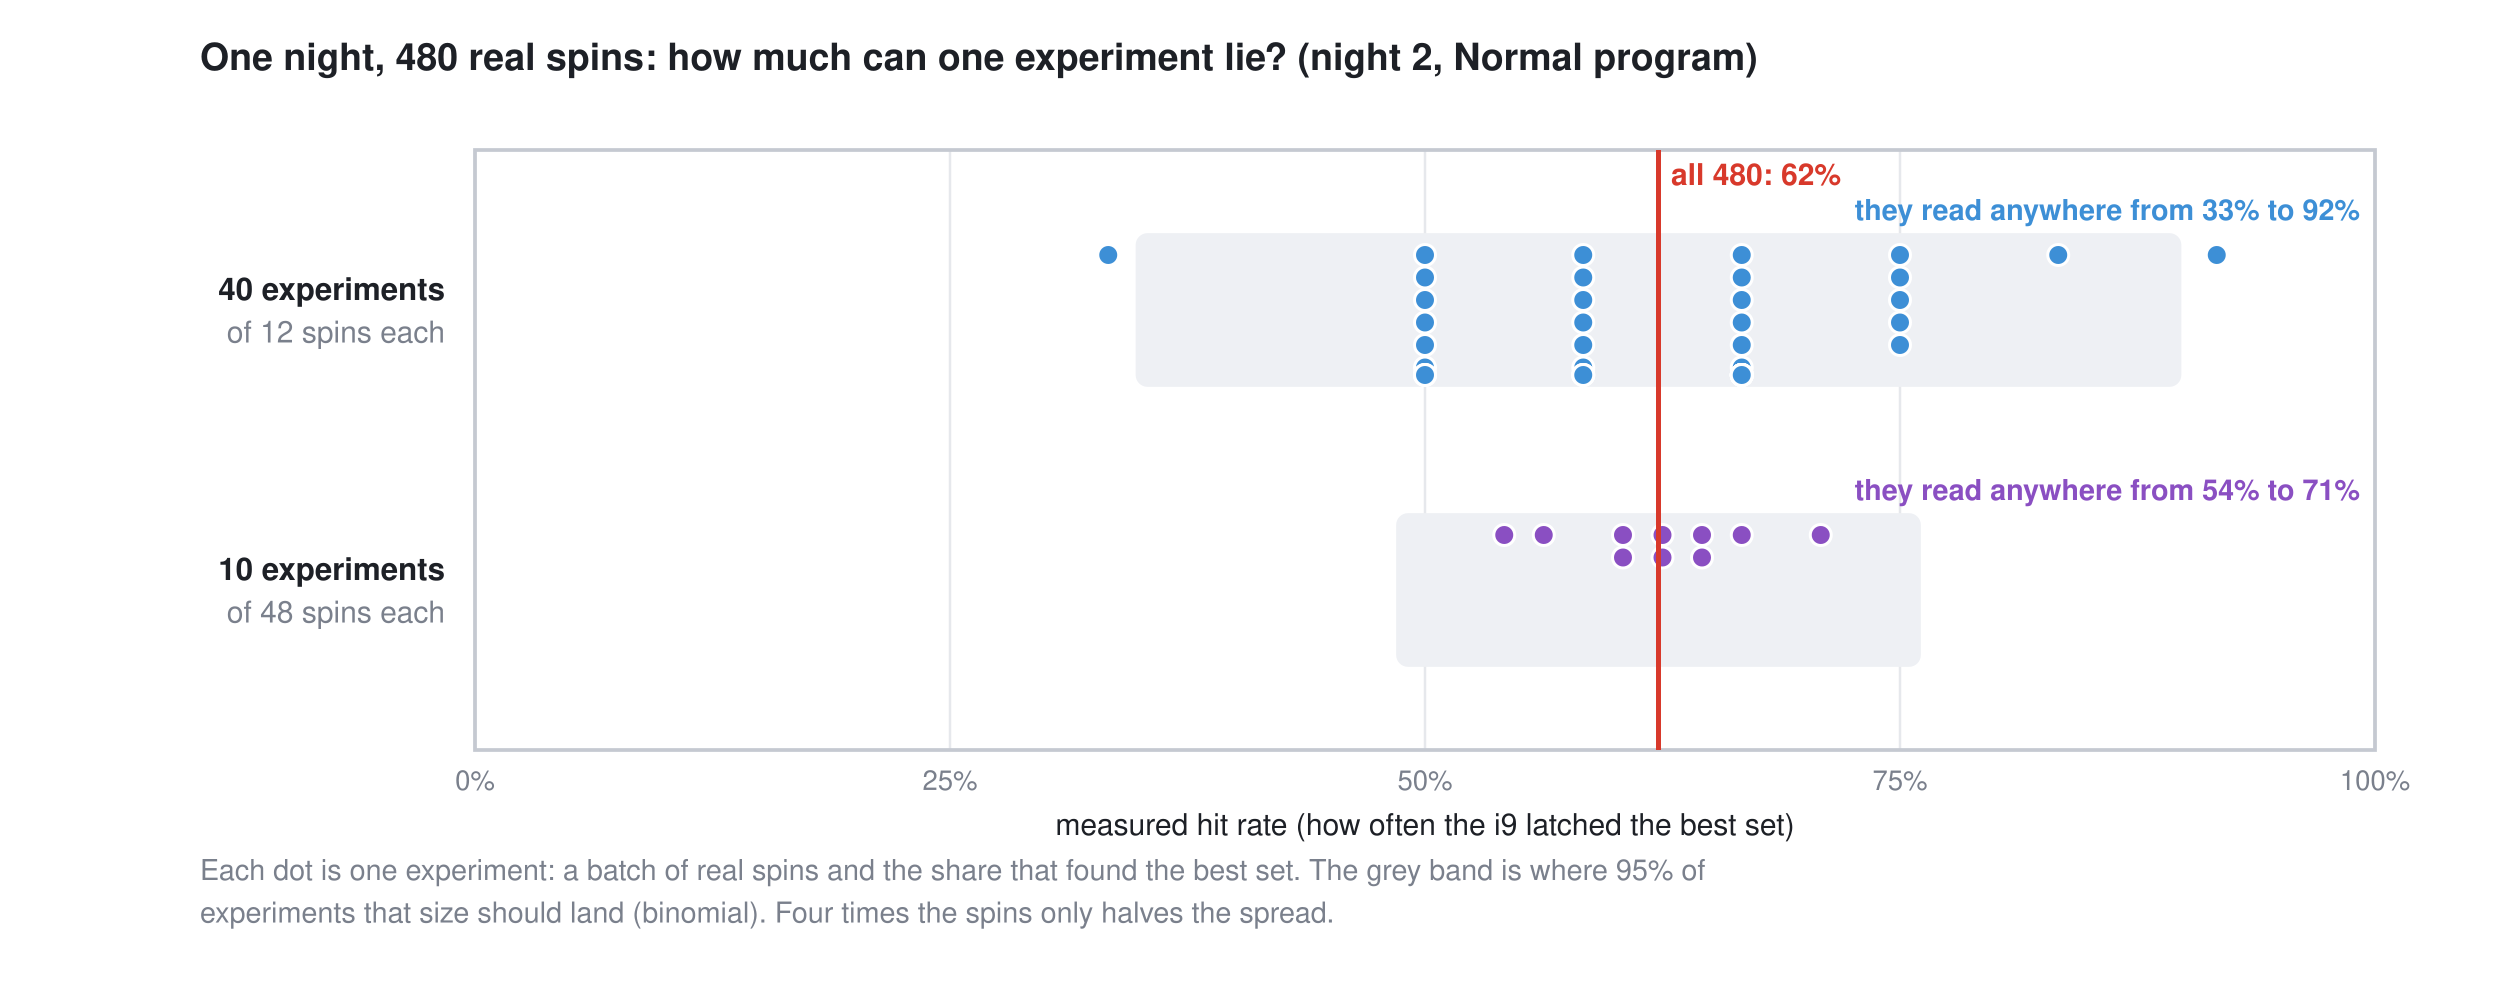
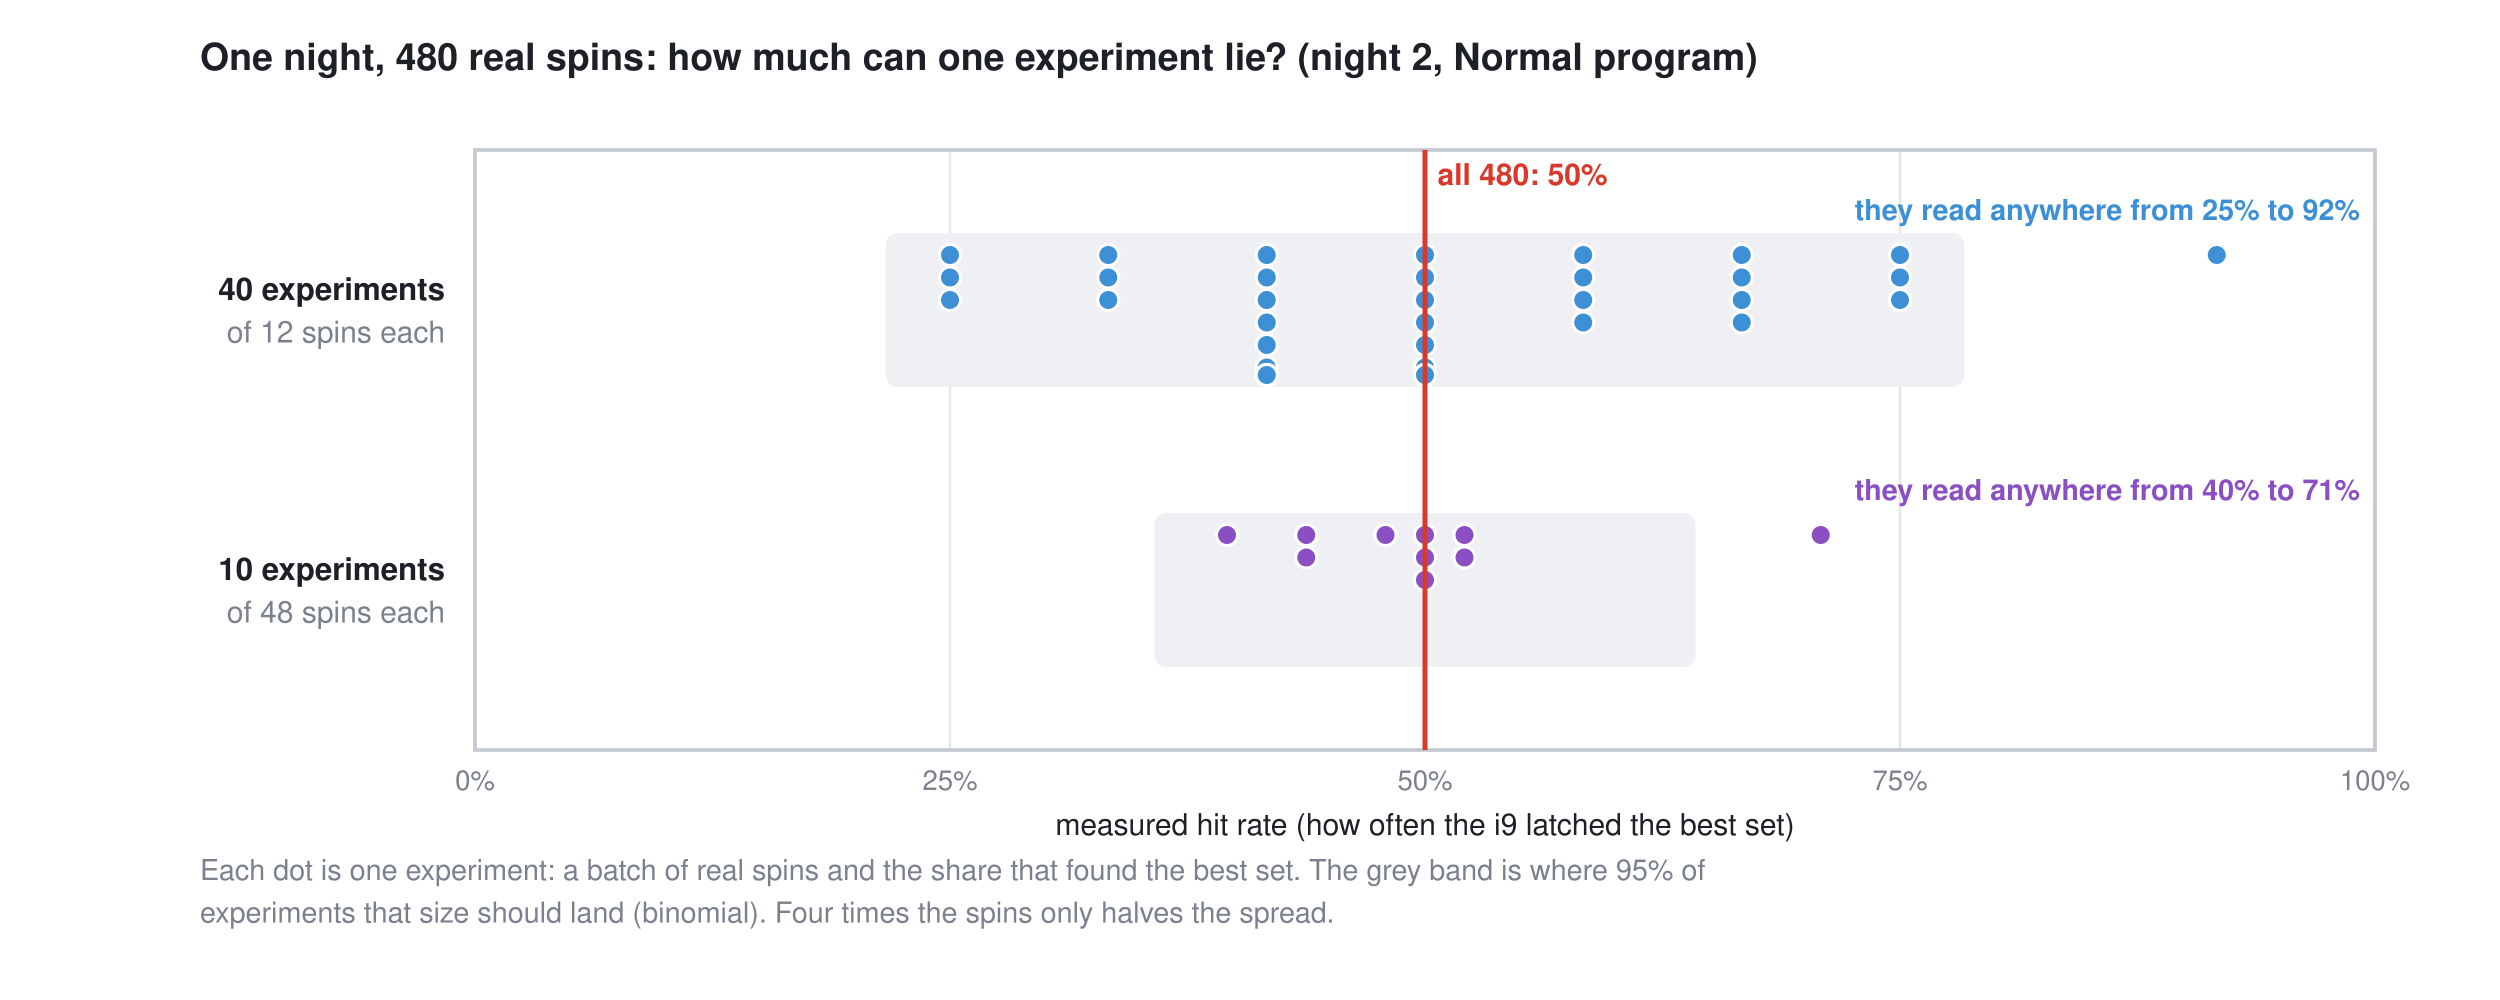
<svg xmlns="http://www.w3.org/2000/svg" viewBox="0 0 1000 400" width="1000" height="400" font-family="Segoe UI, Helvetica, Arial, sans-serif">
  <rect width="1000" height="400" fill="#ffffff" />
  <text x="80.0" y="28.0" font-size="15" fill="#1d2026" text-anchor="start" font-weight="bold">One night, 480 real spins: how much can one experiment lie? (night 2, Normal program)</text>
  <line x1="190.0" y1="60.0" x2="190.0" y2="300.0" stroke="#e6e8ec" stroke-width="1" />
  <text x="190.0" y="316.0" font-size="11" fill="#7a808c" text-anchor="middle" font-weight="normal">0%</text>
  <line x1="380.0" y1="60.0" x2="380.0" y2="300.0" stroke="#e6e8ec" stroke-width="1" />
  <text x="380.0" y="316.0" font-size="11" fill="#7a808c" text-anchor="middle" font-weight="normal">25%</text>
  <line x1="570.0" y1="60.0" x2="570.0" y2="300.0" stroke="#e6e8ec" stroke-width="1" />
  <text x="570.0" y="316.0" font-size="11" fill="#7a808c" text-anchor="middle" font-weight="normal">50%</text>
  <line x1="760.0" y1="60.0" x2="760.0" y2="300.0" stroke="#e6e8ec" stroke-width="1" />
  <text x="760.0" y="316.0" font-size="11" fill="#7a808c" text-anchor="middle" font-weight="normal">75%</text>
  <line x1="950.0" y1="60.0" x2="950.0" y2="300.0" stroke="#e6e8ec" stroke-width="1" />
  <text x="950.0" y="316.0" font-size="11" fill="#7a808c" text-anchor="middle" font-weight="normal">100%</text>
  <rect x="190.0" y="60.0" width="760.0" height="240.0" rx="0" fill="none" stroke="#c5c9d1" stroke-width="1.5" />
  <text x="570.0" y="334.0" font-size="12" fill="#1d2026" text-anchor="middle" font-weight="normal">measured hit rate (how often the i9 latched the best set)</text>
-   <rect x="455.0" y="94.0" width="416.8" height="60.0" rx="4" fill="#eef0f4" stroke="#eef0f4" stroke-width="1.5" />
+   <rect x="355.0" y="94.0" width="430.0" height="60.0" rx="4" fill="#eef0f4" stroke="#eef0f4" stroke-width="1.5" />
+   <circle cx="570.0" cy="102.0" r="4.2" fill="#3d8fd6" stroke="#ffffff" stroke-width="1.2" />
+   <circle cx="506.7" cy="102.0" r="4.2" fill="#3d8fd6" stroke="#ffffff" stroke-width="1.2" />
+   <circle cx="570.0" cy="111.0" r="4.2" fill="#3d8fd6" stroke="#ffffff" stroke-width="1.2" />
+   <circle cx="443.3" cy="102.0" r="4.2" fill="#3d8fd6" stroke="#ffffff" stroke-width="1.2" />
+   <circle cx="570.0" cy="120.0" r="4.2" fill="#3d8fd6" stroke="#ffffff" stroke-width="1.2" />
+   <circle cx="506.7" cy="111.0" r="4.2" fill="#3d8fd6" stroke="#ffffff" stroke-width="1.2" />
  <circle cx="633.3" cy="102.0" r="4.2" fill="#3d8fd6" stroke="#ffffff" stroke-width="1.2" />
+   <circle cx="570.0" cy="129.0" r="4.2" fill="#3d8fd6" stroke="#ffffff" stroke-width="1.2" />
+   <circle cx="506.7" cy="120.0" r="4.2" fill="#3d8fd6" stroke="#ffffff" stroke-width="1.2" />
+   <circle cx="570.0" cy="138.0" r="4.2" fill="#3d8fd6" stroke="#ffffff" stroke-width="1.2" />
+   <circle cx="696.7" cy="102.0" r="4.2" fill="#3d8fd6" stroke="#ffffff" stroke-width="1.2" />
+   <circle cx="570.0" cy="147.0" r="4.2" fill="#3d8fd6" stroke="#ffffff" stroke-width="1.2" />
+   <circle cx="506.7" cy="129.0" r="4.2" fill="#3d8fd6" stroke="#ffffff" stroke-width="1.2" />
+   <circle cx="570.0" cy="150.0" r="4.2" fill="#3d8fd6" stroke="#ffffff" stroke-width="1.2" />
+   <circle cx="633.3" cy="111.0" r="4.2" fill="#3d8fd6" stroke="#ffffff" stroke-width="1.2" />
+   <circle cx="506.7" cy="138.0" r="4.2" fill="#3d8fd6" stroke="#ffffff" stroke-width="1.2" />
+   <circle cx="506.7" cy="147.0" r="4.2" fill="#3d8fd6" stroke="#ffffff" stroke-width="1.2" />
+   <circle cx="380.0" cy="102.0" r="4.2" fill="#3d8fd6" stroke="#ffffff" stroke-width="1.2" />
  <circle cx="760.0" cy="102.0" r="4.2" fill="#3d8fd6" stroke="#ffffff" stroke-width="1.2" />
-   <circle cx="696.7" cy="102.0" r="4.2" fill="#3d8fd6" stroke="#ffffff" stroke-width="1.2" />
-   <circle cx="570.0" cy="102.0" r="4.2" fill="#3d8fd6" stroke="#ffffff" stroke-width="1.2" />
-   <circle cx="633.3" cy="111.0" r="4.2" fill="#3d8fd6" stroke="#ffffff" stroke-width="1.2" />
-   <circle cx="633.3" cy="120.0" r="4.2" fill="#3d8fd6" stroke="#ffffff" stroke-width="1.2" />
-   <circle cx="633.3" cy="129.0" r="4.2" fill="#3d8fd6" stroke="#ffffff" stroke-width="1.2" />
  <circle cx="696.7" cy="111.0" r="4.2" fill="#3d8fd6" stroke="#ffffff" stroke-width="1.2" />
-   <circle cx="443.3" cy="102.0" r="4.2" fill="#3d8fd6" stroke="#ffffff" stroke-width="1.2" />
+   <circle cx="570.0" cy="150.0" r="4.2" fill="#3d8fd6" stroke="#ffffff" stroke-width="1.2" />
  <circle cx="696.7" cy="120.0" r="4.2" fill="#3d8fd6" stroke="#ffffff" stroke-width="1.2" />
  <circle cx="760.0" cy="111.0" r="4.2" fill="#3d8fd6" stroke="#ffffff" stroke-width="1.2" />
+   <circle cx="886.7" cy="102.0" r="4.2" fill="#3d8fd6" stroke="#ffffff" stroke-width="1.2" />
+   <circle cx="506.7" cy="150.0" r="4.2" fill="#3d8fd6" stroke="#ffffff" stroke-width="1.2" />
  <circle cx="696.7" cy="129.0" r="4.2" fill="#3d8fd6" stroke="#ffffff" stroke-width="1.2" />
-   <circle cx="570.0" cy="111.0" r="4.2" fill="#3d8fd6" stroke="#ffffff" stroke-width="1.2" />
-   <circle cx="696.7" cy="138.0" r="4.2" fill="#3d8fd6" stroke="#ffffff" stroke-width="1.2" />
-   <circle cx="570.0" cy="120.0" r="4.2" fill="#3d8fd6" stroke="#ffffff" stroke-width="1.2" />
-   <circle cx="570.0" cy="129.0" r="4.2" fill="#3d8fd6" stroke="#ffffff" stroke-width="1.2" />
+   <circle cx="443.3" cy="111.0" r="4.2" fill="#3d8fd6" stroke="#ffffff" stroke-width="1.2" />
+   <circle cx="633.3" cy="120.0" r="4.2" fill="#3d8fd6" stroke="#ffffff" stroke-width="1.2" />
+   <circle cx="570.0" cy="150.0" r="4.2" fill="#3d8fd6" stroke="#ffffff" stroke-width="1.2" />
+   <circle cx="633.3" cy="129.0" r="4.2" fill="#3d8fd6" stroke="#ffffff" stroke-width="1.2" />
+   <circle cx="380.0" cy="111.0" r="4.2" fill="#3d8fd6" stroke="#ffffff" stroke-width="1.2" />
+   <circle cx="506.7" cy="150.0" r="4.2" fill="#3d8fd6" stroke="#ffffff" stroke-width="1.2" />
+   <circle cx="443.3" cy="120.0" r="4.2" fill="#3d8fd6" stroke="#ffffff" stroke-width="1.2" />
  <circle cx="760.0" cy="120.0" r="4.2" fill="#3d8fd6" stroke="#ffffff" stroke-width="1.2" />
-   <circle cx="633.3" cy="138.0" r="4.2" fill="#3d8fd6" stroke="#ffffff" stroke-width="1.2" />
-   <circle cx="760.0" cy="129.0" r="4.2" fill="#3d8fd6" stroke="#ffffff" stroke-width="1.2" />
-   <circle cx="570.0" cy="138.0" r="4.2" fill="#3d8fd6" stroke="#ffffff" stroke-width="1.2" />
-   <circle cx="633.3" cy="147.0" r="4.2" fill="#3d8fd6" stroke="#ffffff" stroke-width="1.2" />
-   <circle cx="570.0" cy="147.0" r="4.2" fill="#3d8fd6" stroke="#ffffff" stroke-width="1.2" />
  <circle cx="570.0" cy="150.0" r="4.2" fill="#3d8fd6" stroke="#ffffff" stroke-width="1.2" />
-   <circle cx="696.7" cy="147.0" r="4.2" fill="#3d8fd6" stroke="#ffffff" stroke-width="1.2" />
-   <circle cx="760.0" cy="138.0" r="4.2" fill="#3d8fd6" stroke="#ffffff" stroke-width="1.2" />
-   <circle cx="823.3" cy="102.0" r="4.2" fill="#3d8fd6" stroke="#ffffff" stroke-width="1.2" />
-   <circle cx="696.7" cy="150.0" r="4.2" fill="#3d8fd6" stroke="#ffffff" stroke-width="1.2" />
-   <circle cx="633.3" cy="150.0" r="4.2" fill="#3d8fd6" stroke="#ffffff" stroke-width="1.2" />
-   <circle cx="886.7" cy="102.0" r="4.2" fill="#3d8fd6" stroke="#ffffff" stroke-width="1.2" />
-   <circle cx="633.3" cy="150.0" r="4.2" fill="#3d8fd6" stroke="#ffffff" stroke-width="1.2" />
+   <circle cx="506.7" cy="150.0" r="4.2" fill="#3d8fd6" stroke="#ffffff" stroke-width="1.2" />
+   <circle cx="506.7" cy="150.0" r="4.2" fill="#3d8fd6" stroke="#ffffff" stroke-width="1.2" />
  <circle cx="570.0" cy="150.0" r="4.2" fill="#3d8fd6" stroke="#ffffff" stroke-width="1.2" />
-   <circle cx="633.3" cy="150.0" r="4.2" fill="#3d8fd6" stroke="#ffffff" stroke-width="1.2" />
-   <circle cx="696.7" cy="150.0" r="4.2" fill="#3d8fd6" stroke="#ffffff" stroke-width="1.2" />
-   <circle cx="696.7" cy="150.0" r="4.2" fill="#3d8fd6" stroke="#ffffff" stroke-width="1.2" />
-   <circle cx="696.7" cy="150.0" r="4.2" fill="#3d8fd6" stroke="#ffffff" stroke-width="1.2" />
-   <circle cx="570.0" cy="150.0" r="4.2" fill="#3d8fd6" stroke="#ffffff" stroke-width="1.2" />
-   <circle cx="696.7" cy="150.0" r="4.2" fill="#3d8fd6" stroke="#ffffff" stroke-width="1.2" />
-   <circle cx="696.7" cy="150.0" r="4.2" fill="#3d8fd6" stroke="#ffffff" stroke-width="1.2" />
-   <circle cx="696.7" cy="150.0" r="4.2" fill="#3d8fd6" stroke="#ffffff" stroke-width="1.2" />
-   <circle cx="696.7" cy="150.0" r="4.2" fill="#3d8fd6" stroke="#ffffff" stroke-width="1.2" />
+   <circle cx="506.7" cy="150.0" r="4.2" fill="#3d8fd6" stroke="#ffffff" stroke-width="1.2" />
+   <circle cx="380.0" cy="120.0" r="4.2" fill="#3d8fd6" stroke="#ffffff" stroke-width="1.2" />
  <text x="178.0" y="120.0" font-size="12.5" fill="#1d2026" text-anchor="end" font-weight="bold">40 experiments</text>
  <text x="178.0" y="137.0" font-size="12" fill="#7a808c" text-anchor="end" font-weight="normal">of 12 spins each</text>
-   <text x="944.0" y="88.0" font-size="11.5" fill="#3d8fd6" text-anchor="end" font-weight="bold">they read anywhere from 33% to 92%</text>
-   <rect x="559.2" y="206.0" width="208.4" height="60.0" rx="4" fill="#eef0f4" stroke="#eef0f4" stroke-width="1.5" />
-   <circle cx="665.0" cy="214.0" r="4.2" fill="#8a4fc2" stroke="#ffffff" stroke-width="1.2" />
-   <circle cx="649.2" cy="214.0" r="4.2" fill="#8a4fc2" stroke="#ffffff" stroke-width="1.2" />
-   <circle cx="649.2" cy="223.0" r="4.2" fill="#8a4fc2" stroke="#ffffff" stroke-width="1.2" />
-   <circle cx="601.7" cy="214.0" r="4.2" fill="#8a4fc2" stroke="#ffffff" stroke-width="1.2" />
-   <circle cx="680.8" cy="214.0" r="4.2" fill="#8a4fc2" stroke="#ffffff" stroke-width="1.2" />
-   <circle cx="617.5" cy="214.0" r="4.2" fill="#8a4fc2" stroke="#ffffff" stroke-width="1.2" />
+   <text x="944.0" y="88.0" font-size="11.5" fill="#3d8fd6" text-anchor="end" font-weight="bold">they read anywhere from 25% to 92%</text>
+   <rect x="462.5" y="206.0" width="215.0" height="60.0" rx="4" fill="#eef0f4" stroke="#eef0f4" stroke-width="1.5" />
+   <circle cx="522.5" cy="214.0" r="4.2" fill="#8a4fc2" stroke="#ffffff" stroke-width="1.2" />
+   <circle cx="570.0" cy="214.0" r="4.2" fill="#8a4fc2" stroke="#ffffff" stroke-width="1.2" />
+   <circle cx="585.8" cy="214.0" r="4.2" fill="#8a4fc2" stroke="#ffffff" stroke-width="1.2" />
+   <circle cx="554.2" cy="214.0" r="4.2" fill="#8a4fc2" stroke="#ffffff" stroke-width="1.2" />
+   <circle cx="585.8" cy="223.0" r="4.2" fill="#8a4fc2" stroke="#ffffff" stroke-width="1.2" />
  <circle cx="728.3" cy="214.0" r="4.2" fill="#8a4fc2" stroke="#ffffff" stroke-width="1.2" />
-   <circle cx="680.8" cy="223.0" r="4.2" fill="#8a4fc2" stroke="#ffffff" stroke-width="1.2" />
-   <circle cx="665.0" cy="223.0" r="4.2" fill="#8a4fc2" stroke="#ffffff" stroke-width="1.2" />
-   <circle cx="696.7" cy="214.0" r="4.2" fill="#8a4fc2" stroke="#ffffff" stroke-width="1.2" />
+   <circle cx="570.0" cy="223.0" r="4.2" fill="#8a4fc2" stroke="#ffffff" stroke-width="1.2" />
+   <circle cx="522.5" cy="223.0" r="4.2" fill="#8a4fc2" stroke="#ffffff" stroke-width="1.2" />
+   <circle cx="570.0" cy="232.0" r="4.2" fill="#8a4fc2" stroke="#ffffff" stroke-width="1.2" />
+   <circle cx="490.8" cy="214.0" r="4.2" fill="#8a4fc2" stroke="#ffffff" stroke-width="1.2" />
  <text x="178.0" y="232.0" font-size="12.5" fill="#1d2026" text-anchor="end" font-weight="bold">10 experiments</text>
  <text x="178.0" y="249.0" font-size="12" fill="#7a808c" text-anchor="end" font-weight="normal">of 48 spins each</text>
-   <text x="944.0" y="200.0" font-size="11.5" fill="#8a4fc2" text-anchor="end" font-weight="bold">they read anywhere from 54% to 71%</text>
-   <line x1="663.4" y1="300.0" x2="663.4" y2="60.0" stroke="#d8392b" stroke-width="2" />
-   <text x="668.4" y="74.0" font-size="12" fill="#d8392b" text-anchor="start" font-weight="bold">all 480: 62%</text>
+   <text x="944.0" y="200.0" font-size="11.5" fill="#8a4fc2" text-anchor="end" font-weight="bold">they read anywhere from 40% to 71%</text>
+   <line x1="570.0" y1="300.0" x2="570.0" y2="60.0" stroke="#d8392b" stroke-width="2" />
+   <text x="575.0" y="74.0" font-size="12" fill="#d8392b" text-anchor="start" font-weight="bold">all 480: 50%</text>
  <text x="80.0" y="352.0" font-size="11.5" fill="#7a808c" text-anchor="start" font-weight="normal">Each dot is one experiment: a batch of real spins and the share that found the best set. The grey band is where 95% of</text>
  <text x="80.0" y="369.0" font-size="11.5" fill="#7a808c" text-anchor="start" font-weight="normal">experiments that size should land (binomial). Four times the spins only halves the spread.</text>
</svg>
